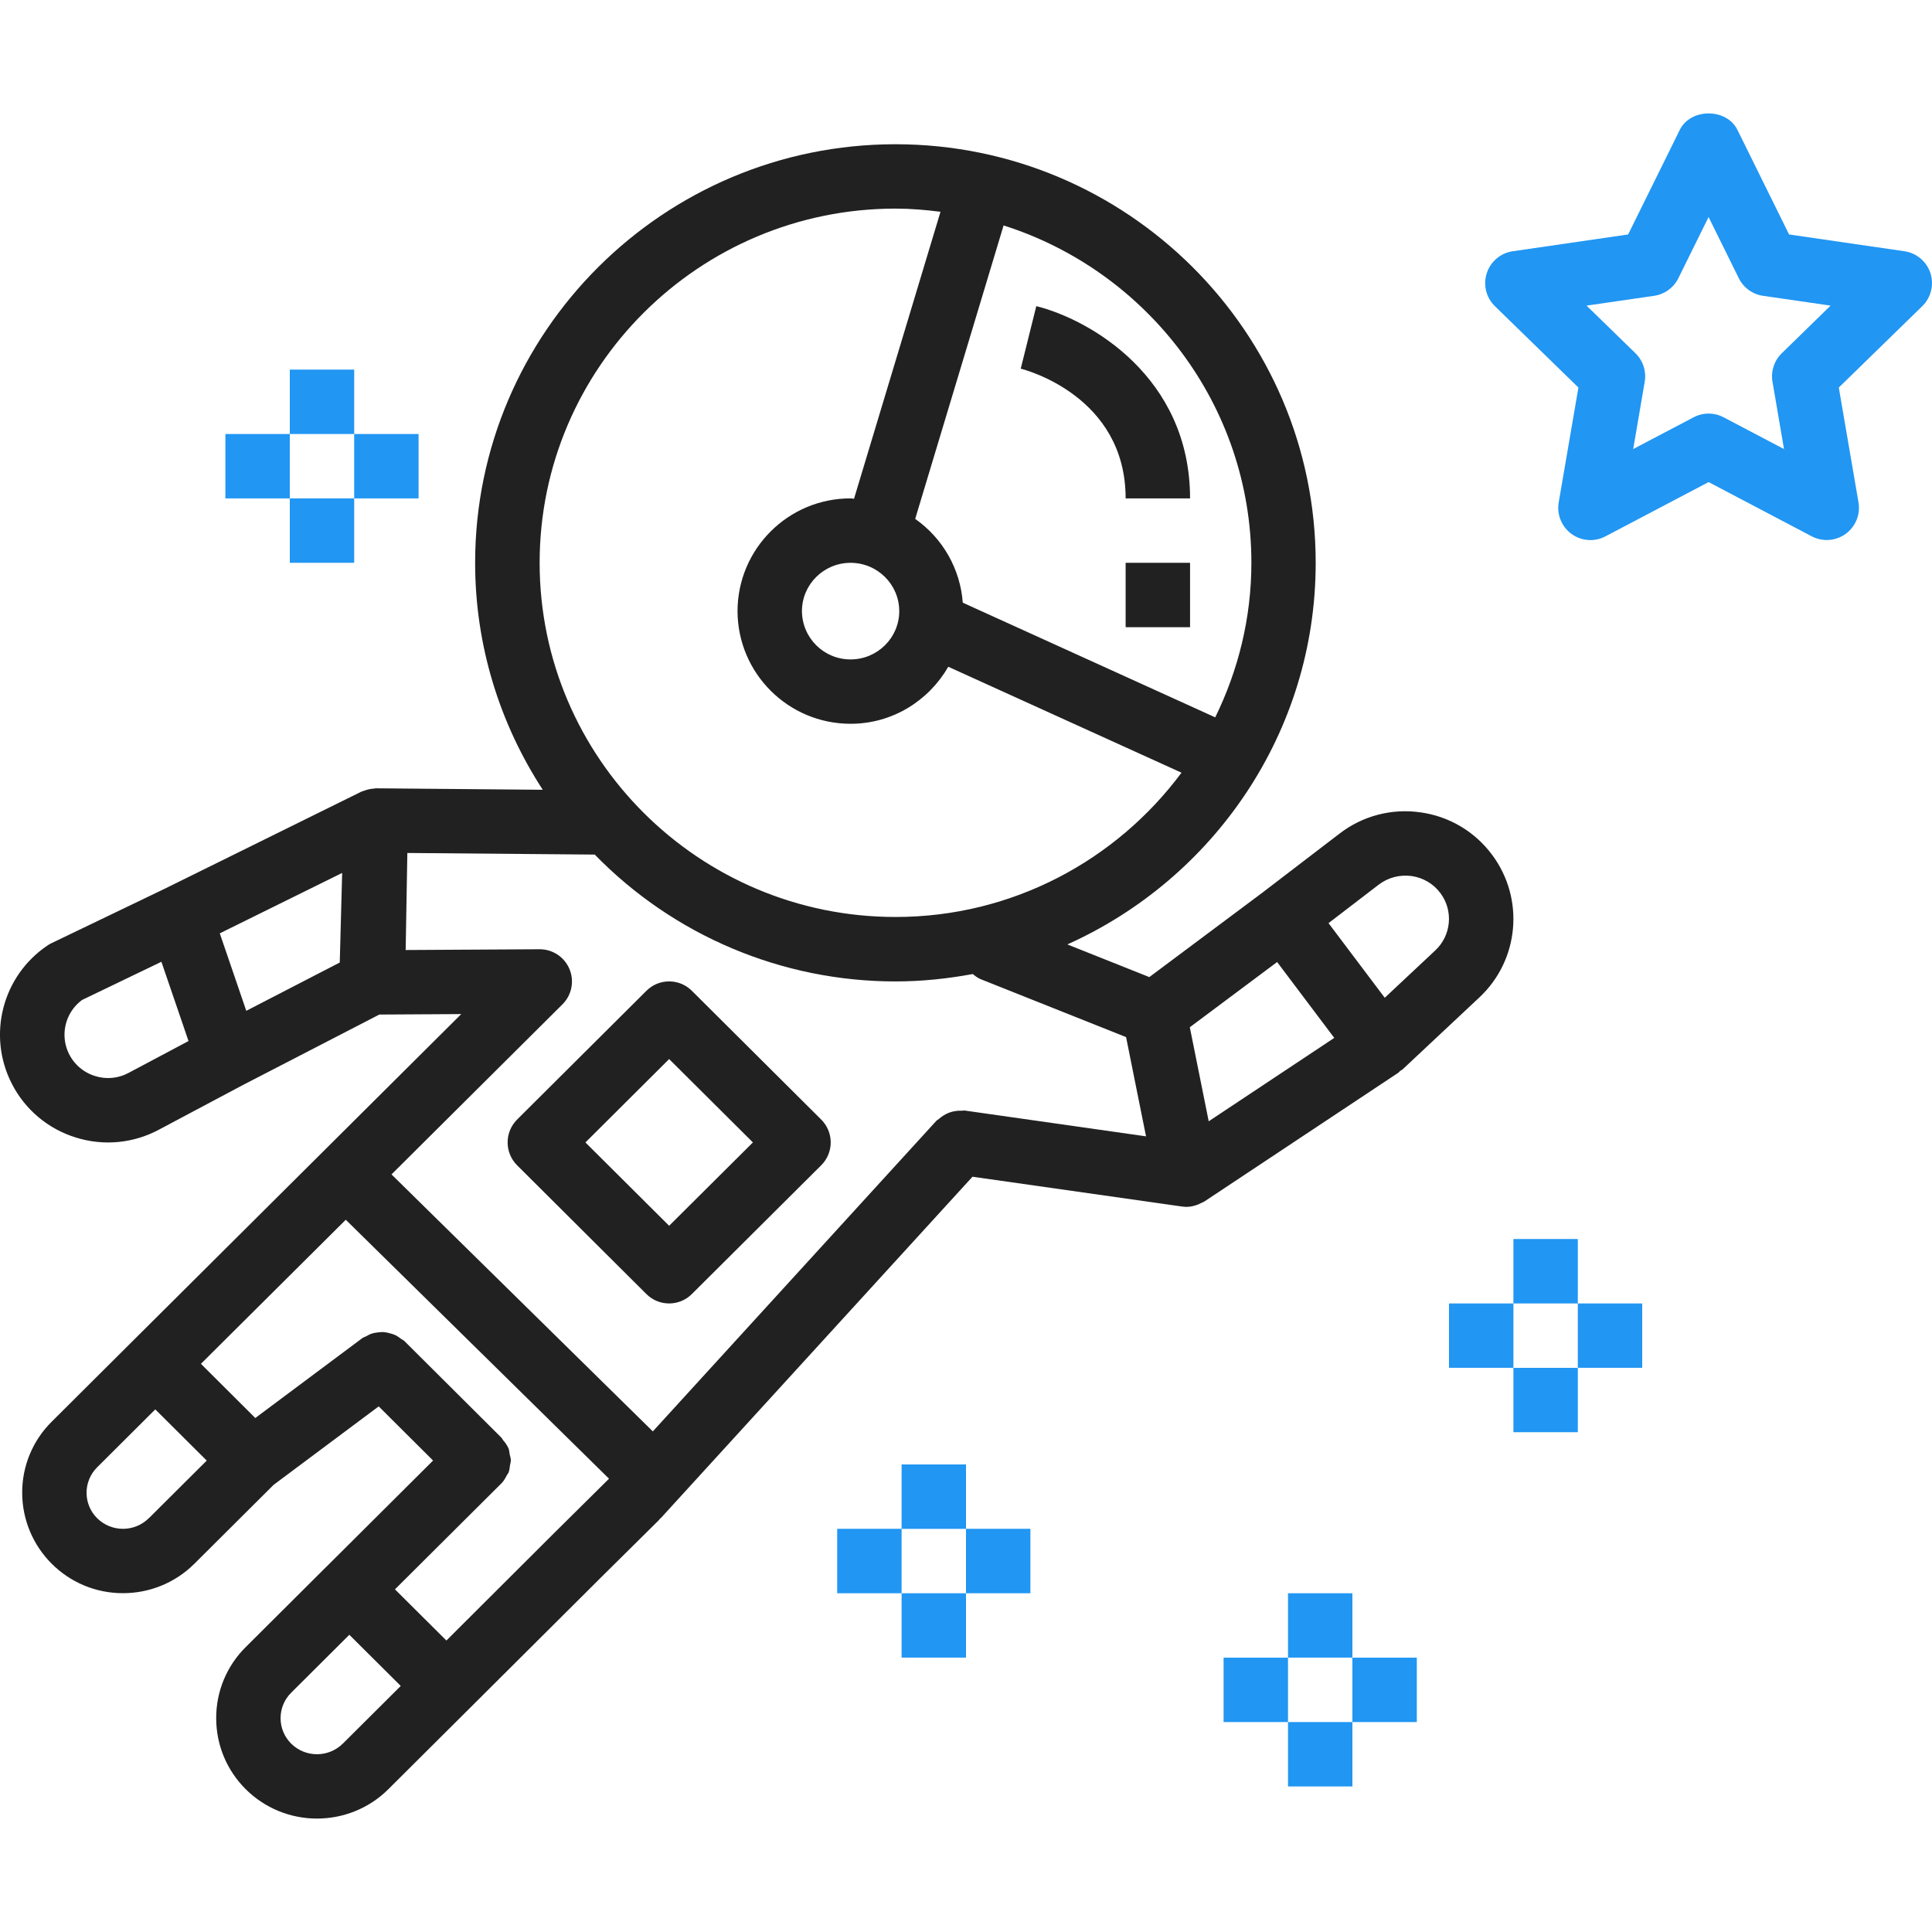
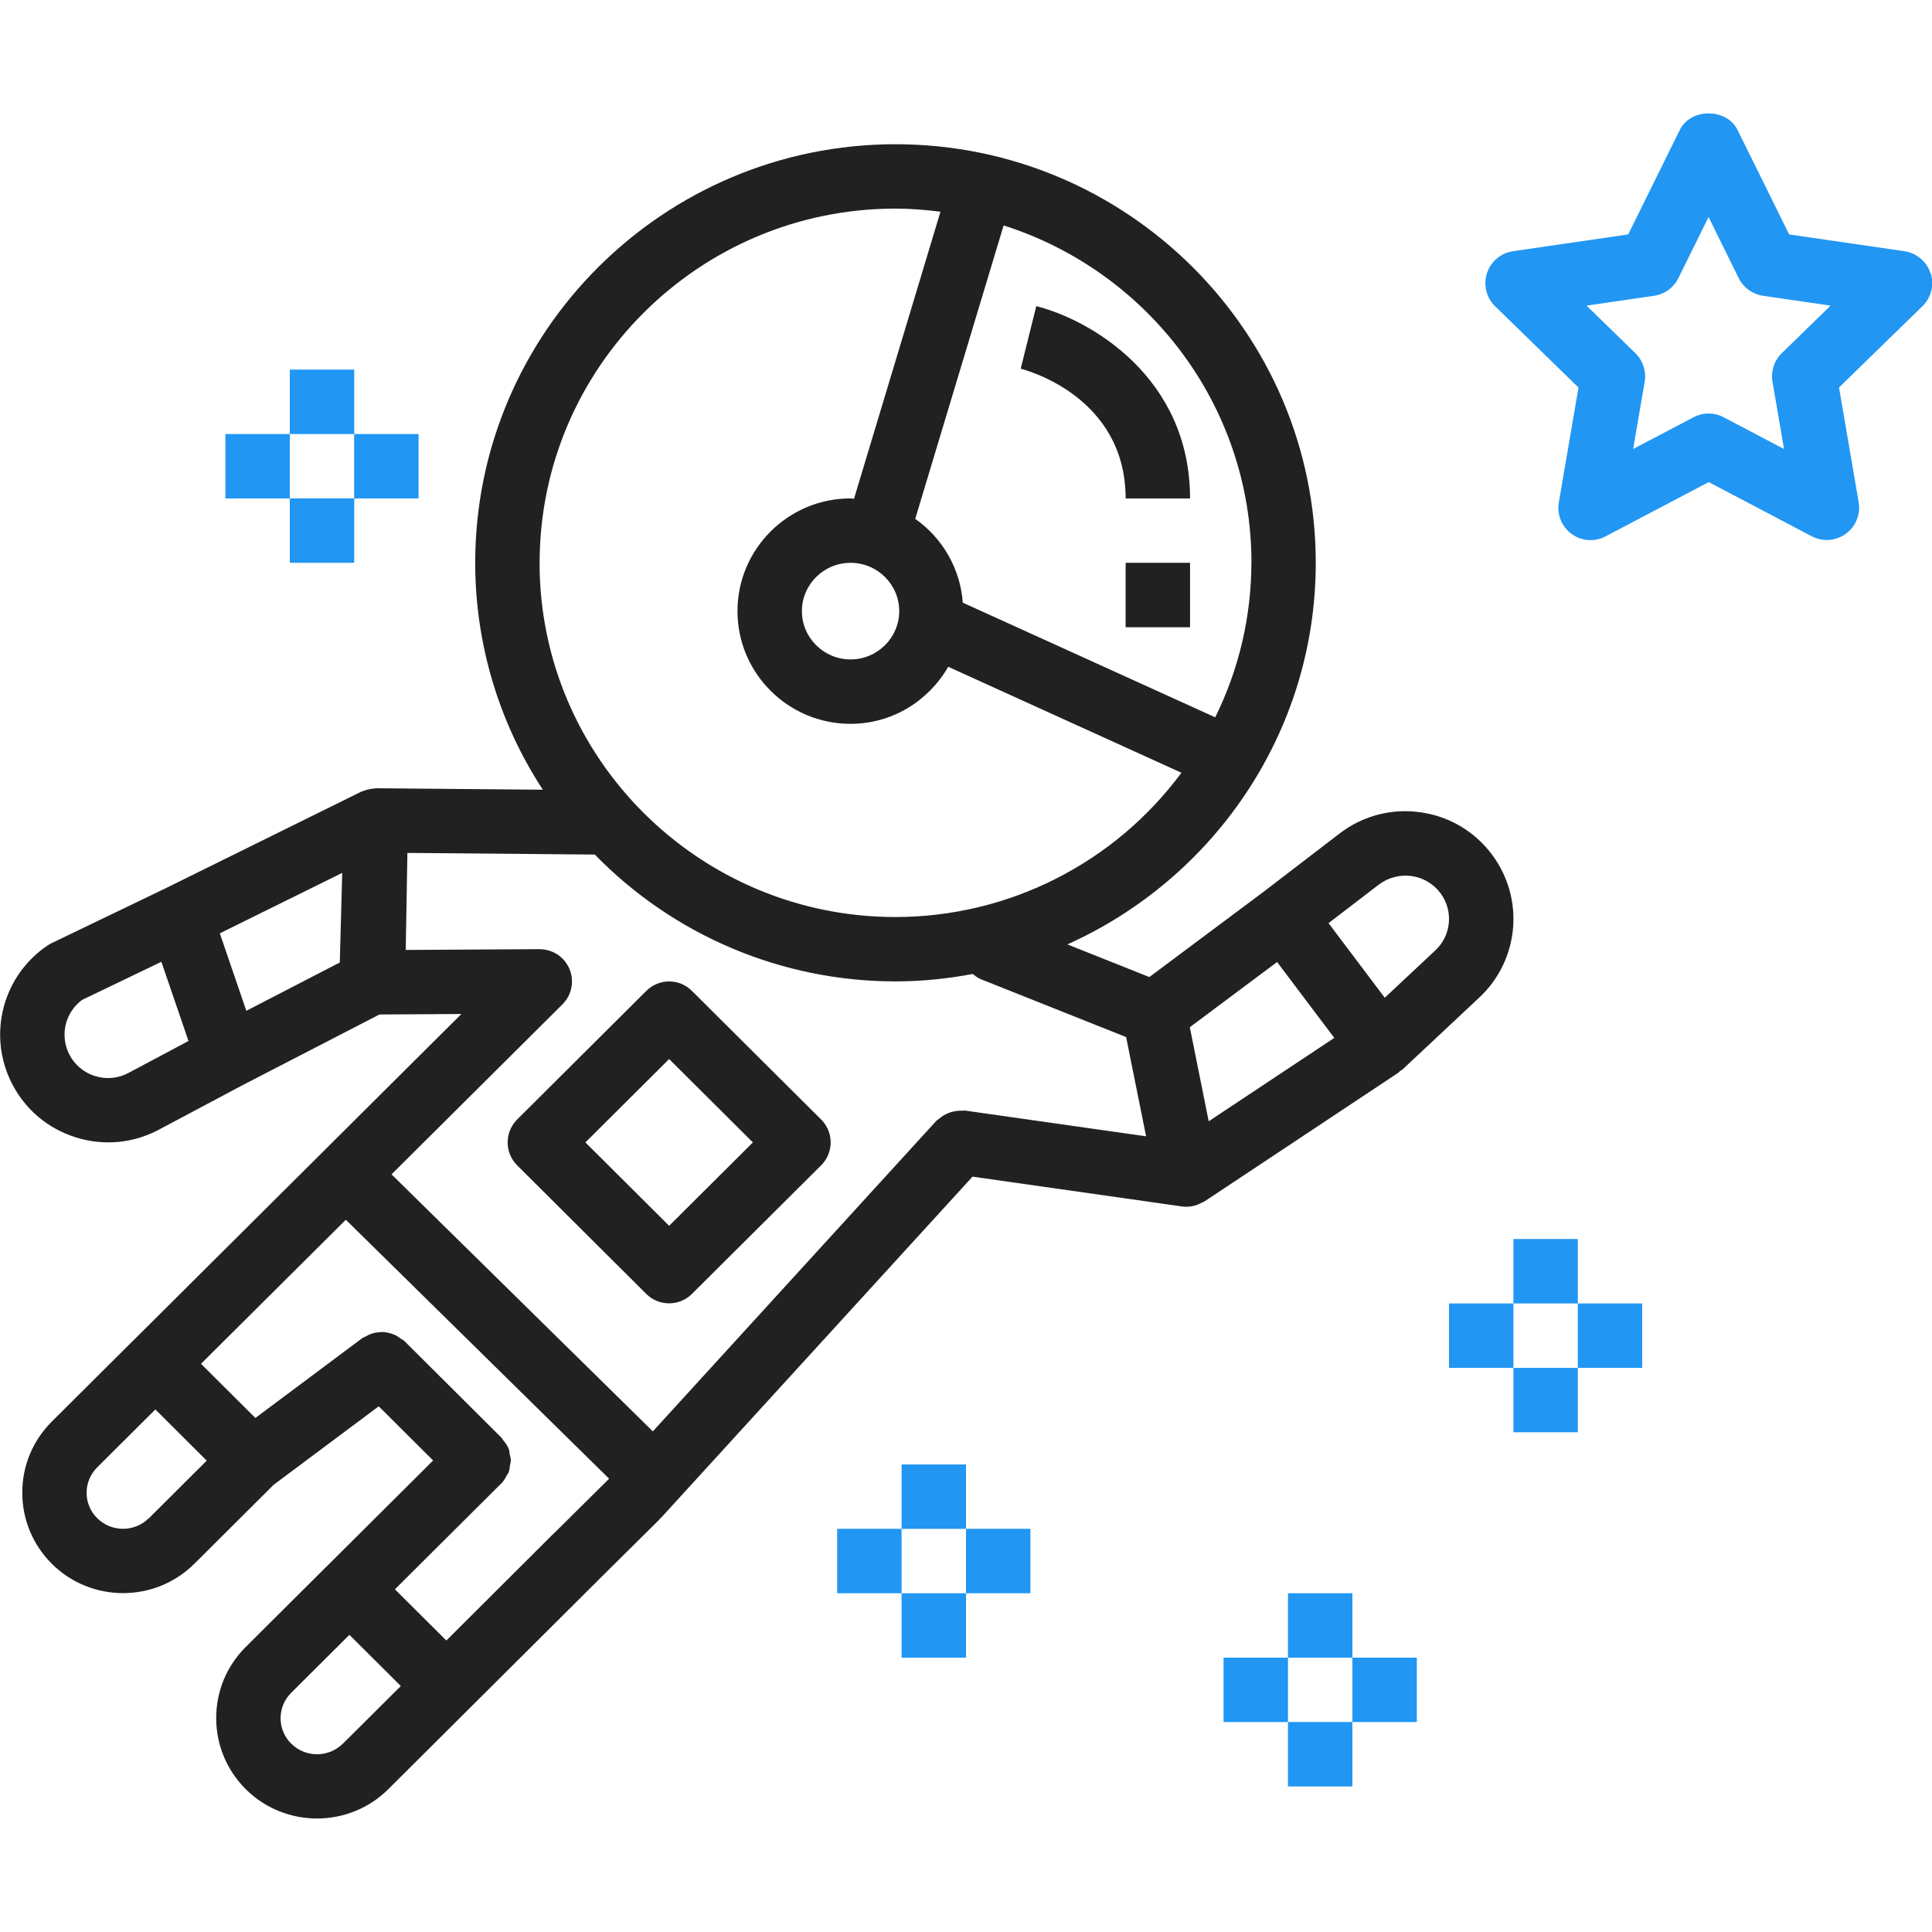
- <svg xmlns="http://www.w3.org/2000/svg" width="70" height="70" fill="none">
-   <path d="M69.943 9.896a1.168 1.168 0 0 0-.941-.793l-4.18-.608-1.87-3.787c-.391-.798-1.7-.798-2.091 0l-1.87 3.787-4.18.608a1.167 1.167 0 0 0-.648 1.99l3.026 2.948-.714 4.162c-.075.438.105.88.463 1.142.363.263.837.296 1.23.088l3.738-1.966 3.738 1.966a1.168 1.168 0 0 0 1.693-1.23l-.714-4.162 3.025-2.949a1.17 1.17 0 0 0 .295-1.196ZM64.556 12.8c-.275.267-.4.655-.335 1.033l.417 2.437-2.188-1.15a1.165 1.165 0 0 0-1.088 0l-2.188 1.15.417-2.437a1.168 1.168 0 0 0-.334-1.033l-1.773-1.727 2.448-.355c.38-.055.708-.294.879-.639l1.094-2.216 1.094 2.216c.17.345.498.584.879.639l2.448.355-1.77 1.727ZM57.167 44.892h-2.333v2.334h2.333v-2.334ZM57.167 49.56h-2.333v2.332h2.333V49.56ZM59.5 47.226h-2.333v2.333H59.5v-2.333ZM54.834 47.226H52.5v2.333h2.334v-2.333ZM49 57.726h-2.333v2.333H49v-2.333ZM49 62.393h-2.333v2.333H49v-2.333ZM51.334 60.06H49v2.333h2.334v-2.334ZM46.667 60.06h-2.334v2.333h2.334v-2.334ZM35 53.06h-2.333v2.333H35v-2.334ZM35 57.726h-2.333v2.333H35v-2.333ZM37.333 55.392H35v2.334h2.333v-2.334ZM32.667 55.392h-2.334v2.334h2.334v-2.334ZM12.833 13.392H10.5v2.333h2.333v-2.333ZM12.833 18.059H10.5v2.333h2.333V18.06ZM15.166 15.725h-2.333v2.334h2.333v-2.334ZM10.5 15.725H8.166v2.334H10.5v-2.334Z" fill="#2196F3" />
-   <path d="M54.063 30.974a3.88 3.88 0 0 0-2.599-1.541 3.886 3.886 0 0 0-2.93.77L45.794 32.3l-.001.002-4.151 3.1-2.97-1.184c5.296-2.376 8.998-7.674 8.998-13.825 0-8.363-6.83-15.167-15.227-15.167s-15.228 6.804-15.228 15.167c0 3.031.907 5.85 2.45 8.222l-6.046-.053h-.01c-.019 0-.034.01-.051.01a1.14 1.14 0 0 0-.34.069c-.028.01-.057.016-.084.029-.014.006-.028.007-.042.014l-7.072 3.491c-.001 0-.003 0-.003.002l-4.141 1.991a.905.905 0 0 0-.138.077A3.895 3.895 0 0 0 .43 39.268a3.884 3.884 0 0 0 2.31 1.944 3.891 3.891 0 0 0 3.016-.281l3.036-1.614 4.952-2.558 2.968-.017L4.808 48.588c0 .002-.002.002-.003.003l-2.928 2.916a3.607 3.607 0 0 0-1.073 2.577 3.647 3.647 0 0 0 3.652 3.64c.936 0 1.869-.355 2.582-1.062l2.875-2.863 3.808-2.843 1.97 1.962-3.853 3.837-.004.002-2.928 2.917a3.607 3.607 0 0 0-1.073 2.576c0 .973.38 1.889 1.073 2.579a3.65 3.65 0 0 0 2.58 1.061c.935 0 1.87-.354 2.582-1.061l2.93-2.917 4.686-4.667.002-.003 2.21-2.188-.01-.008c.015-.014.035-.019.049-.034l11.3-12.377 7.593 1.08c.055.008.11.012.165.012.14 0 .277-.034.41-.084.038-.014.071-.033.108-.051.042-.021.086-.033.126-.06l7.029-4.666c.026-.018.04-.046.064-.065.028-.022.063-.031.089-.056l2.78-2.605a3.892 3.892 0 0 0 .465-5.166ZM4.66 38.872a1.56 1.56 0 0 1-1.221.113 1.565 1.565 0 0 1-.465-2.755l2.874-1.383.692 2.022.29.85-2.17 1.153Zm7.65-3.998-3.387 1.75-.558-1.633-.402-1.174 4.434-2.189-.087 3.246Zm33.03-14.482c0 2.009-.48 3.904-1.31 5.599l-9.147-4.155a4.07 4.07 0 0 0-1.724-3.035l3.203-10.633c5.2 1.655 8.978 6.507 8.978 12.224Zm-25.788 0c0-7.076 5.784-12.834 12.894-12.834.553 0 1.094.047 1.63.115L30.943 18.07c-.042 0-.081-.013-.125-.013a4.094 4.094 0 0 0-4.096 4.084 4.095 4.095 0 0 0 4.096 4.083c1.52 0 2.832-.838 3.54-2.066l8.45 3.838c-2.352 3.165-6.114 5.228-10.362 5.228-7.11 0-12.894-5.757-12.894-12.833Zm13.03 1.75c0 .965-.792 1.75-1.764 1.75a1.759 1.759 0 0 1-1.762-1.75c0-.965.79-1.75 1.762-1.75s1.763.785 1.763 1.75ZM5.391 55.007a1.33 1.33 0 0 1-1.87.002 1.3 1.3 0 0 1 0-1.847l2.105-2.097L7.49 52.92l-2.097 2.088Zm7.03 8.167a1.33 1.33 0 0 1-1.87.002 1.299 1.299 0 0 1 0-1.847l2.106-2.098.88.876.983.978-2.099 2.09Zm7.616-7.588-.003.003-3.86 3.85-.882-.877-.982-.977 3.857-3.84v-.001l.004-.002c.087-.088.142-.193.196-.297.015-.03.044-.056.057-.087.036-.09.042-.187.056-.281.007-.054.03-.104.03-.16 0-.077-.028-.153-.044-.23-.014-.07-.014-.141-.041-.209a1.166 1.166 0 0 0-.2-.301c-.022-.026-.03-.058-.054-.083h-.002s0-.003-.002-.005l-3.515-3.5c-.037-.037-.085-.052-.127-.084a1.122 1.122 0 0 0-.19-.126 1.091 1.091 0 0 0-.204-.07 1.134 1.134 0 0 0-.226-.044 1.142 1.142 0 0 0-.209.01c-.078.01-.151.02-.227.045-.074.023-.139.06-.206.098-.044.024-.093.033-.133.063l-3.88 2.896-1.97-1.963 5.248-5.22 9.538 9.382-2.029 2.01Zm14.917-15.349c-.034-.005-.066.008-.1.006a1.148 1.148 0 0 0-.252.015 1.081 1.081 0 0 0-.404.15c-.065.04-.124.081-.181.134-.028.024-.062.036-.088.064L23.653 51.862l-9.468-9.311 6.197-6.165a1.168 1.168 0 0 0-.83-1.993l-4.854.028.061-3.516 6.79.058a15.2 15.2 0 0 0 10.897 4.596c.957 0 1.89-.1 2.799-.268.087.07.174.14.283.185l5.272 2.1.333 1.659.39 1.937-6.569-.935Zm8.84.39-.685-3.408 3.164-2.363.828 1.1 1.242 1.649-4.55 3.022Zm8.21-6.193-1.832 1.717-2.037-2.704 1.818-1.394c.34-.261.768-.368 1.188-.313.422.06.796.28 1.05.622a1.562 1.562 0 0 1-.187 2.072Z" fill="#212121" />
-   <path d="m29.755 40.565-4.688-4.667a1.166 1.166 0 0 0-1.646 0l-4.687 4.667a1.172 1.172 0 0 0 0 1.654l4.686 4.667a1.166 1.166 0 0 0 1.647 0l4.688-4.667a1.167 1.167 0 0 0 0-1.654Zm-5.51 3.848-3.034-3.02 3.033-3.021 3.035 3.02-3.035 3.02ZM37.547 11.092l-.564 2.266c.156.039 3.801.988 3.801 4.7h2.334c0-4.412-3.644-6.486-5.571-6.966ZM43.118 20.392h-2.334v2.333h2.334v-2.333Z" fill="#212121" />
+ <svg xmlns="http://www.w3.org/2000/svg" width="32" height="32">
+   <path fill="#2196f3" d="M31.974 4.524a.534.534 0 0 0-.43-.363l-1.91-.278-.855-1.731c-.179-.365-.777-.365-.956 0l-.855 1.731-1.91.278a.535.535 0 0 0-.296.91l1.383 1.348-.326 1.903c-.034.2.048.402.212.522a.53.53 0 0 0 .562.04l1.709-.899 1.709.899a.536.536 0 0 0 .775-.563l-.326-1.903 1.383-1.348a.536.536 0 0 0 .135-.547zm-2.463 1.327a.534.534 0 0 0-.153.472l.191 1.114-1-.526a.533.533 0 0 0-.498 0l-1.001.526.191-1.114a.534.534 0 0 0-.153-.472l-.81-.789 1.119-.163a.532.532 0 0 0 .402-.292l.5-1.013.5 1.013a.535.535 0 0 0 .402.292l1.119.163-.809.789zM26.134 20.522h-1.067v1.067h1.067v-1.067zM26.134 22.656h-1.067v1.067h1.067v-1.067zM27.2 21.589h-1.067v1.067H27.2v-1.067zM25.067 21.589H24v1.067h1.067v-1.067zM22.4 26.389h-1.067v1.067H22.4v-1.067zM22.4 28.522h-1.067v1.067H22.4v-1.067zM23.467 27.456H22.4v1.067h1.067v-1.067zM21.333 27.456h-1.067v1.067h1.067v-1.067zM16 24.256h-1.067v1.067H16v-1.067zM16 26.389h-1.067v1.067H16v-1.067zM17.067 25.322H16v1.067h1.067v-1.067zM14.933 25.322h-1.067v1.067h1.067v-1.067zM5.867 6.122H4.8v1.067h1.067V6.122zM5.867 8.255H4.8v1.067h1.067V8.255z" />
+   <path fill="#2196f3" d="M6.933 7.189H5.866v1.067h1.067V7.189zM4.8 7.189H3.733v1.067H4.8V7.189z" />
+   <path fill="#212121" d="M24.715 14.159a1.775 1.775 0 0 0-1.188-.705 1.778 1.778 0 0 0-1.34.352l-1.252.96-1.898 1.417-1.358-.541c2.421-1.086 4.114-3.508 4.114-6.32 0-3.823-3.123-6.933-6.961-6.933s-6.961 3.11-6.961 6.933a6.86 6.86 0 0 0 1.12 3.758l-2.764-.024h-.005c-.009 0-.015.004-.023.005a.515.515 0 0 0-.155.031l-.038.013c-.006.003-.013.003-.019.006l-3.233 1.596-.001.001-1.893.911a.397.397 0 0 0-.063.035 1.779 1.779 0 0 0-.598 2.295c.22.429.595.745 1.056.889a1.776 1.776 0 0 0 1.378-.128l1.388-.738 2.264-1.169 1.357-.008L2.2 22.211l-.002.001-1.339 1.333c-.316.315-.49.732-.49 1.178s.174.863.49 1.179c.325.323.752.485 1.179.485s.854-.162 1.18-.485l1.314-1.309 1.741-1.3.901.897-1.762 1.754-.002.001-1.339 1.333c-.316.315-.49.732-.49 1.178s.174.863.49 1.179c.325.323.753.485 1.18.485s.855-.162 1.18-.485l3.482-3.467.001-.002 1.01-1-.004-.004c.006-.006.015-.009.022-.015l5.166-5.658 3.471.494a.52.52 0 0 0 .262-.033c.018-.006.033-.015.05-.023.019-.01.039-.015.058-.027l3.213-2.133c.012-.008.018-.021.029-.029.013-.01.029-.014.041-.026l1.271-1.191c.662-.62.753-1.635.212-2.362zM2.13 17.77a.714.714 0 0 1-.558.052.717.717 0 0 1-.213-1.26l1.314-.632.449 1.312-.992.528zm3.498-1.828-1.548.8-.439-1.283 2.027-1.001-.04 1.484zm15.099-6.62a5.79 5.79 0 0 1-.599 2.559l-4.181-1.899a1.863 1.863 0 0 0-.788-1.388l1.464-4.86c2.378.756 4.105 2.974 4.105 5.588zm-11.789 0c0-3.235 2.644-5.867 5.894-5.867.253 0 .5.021.745.052l-1.432 4.754c-.019-.001-.037-.006-.057-.006-1.033 0-1.873.837-1.873 1.867s.84 1.867 1.873 1.867c.694 0 1.294-.383 1.618-.945l3.862 1.755a5.894 5.894 0 0 1-4.737 2.39c-3.25 0-5.894-2.632-5.894-5.867zm5.956.8c0 .441-.362.8-.806.8s-.806-.359-.806-.8c0-.441.362-.8.806-.8s.806.359.806.8zM2.465 25.146a.608.608 0 0 1-.854.001.592.592 0 0 1 0-.844l.962-.958.851.848-.959.955zm3.214 3.734a.608.608 0 0 1-.855.001.592.592 0 0 1 0-.844l.963-.959.852.848-.96.955zm3.481-3.469-.002.001-1.765 1.76-.852-.848 1.763-1.755.002-.001c.04-.04.065-.088.09-.135.007-.014.02-.026.026-.04.017-.041.019-.085.026-.129.003-.025.014-.047.014-.073 0-.036-.013-.07-.02-.106-.006-.032-.006-.065-.019-.095a.55.55 0 0 0-.091-.138c-.01-.012-.014-.027-.025-.038h-.001l-.001-.002-1.607-1.6c-.017-.017-.039-.024-.058-.038a.507.507 0 0 0-.087-.058.515.515 0 0 0-.093-.033.507.507 0 0 0-.103-.02.5.5 0 0 0-.095.005.53.53 0 0 0-.104.02.477.477 0 0 0-.094.045c-.02.011-.042.015-.061.029L4.23 23.486l-.901-.897 2.399-2.386 4.361 4.289-.928.919zm6.819-7.017c-.015-.002-.03.004-.045.003a.556.556 0 0 0-.3.075.492.492 0 0 0-.083.061c-.013.011-.028.017-.04.029l-4.698 5.146-4.328-4.257 2.833-2.818a.534.534 0 0 0-.379-.911v-.001l-2.219.013.028-1.607 3.104.027a6.947 6.947 0 0 0 4.981 2.101c.437 0 .864-.045 1.279-.123.04.032.079.065.13.085l2.41.96.331 1.644-3.003-.427zm4.041.178-.313-1.558 1.446-1.08.947 1.257-2.08 1.381zm3.754-2.831-.838.785-.931-1.236.831-.637a.735.735 0 0 1 .543-.143.718.718 0 0 1 .48.284.713.713 0 0 1-.085.947z" />
+   <path fill="#212121" d="m13.602 18.544-2.143-2.133a.534.534 0 0 0-.753 0l-2.142 2.133a.537.537 0 0 0 0 .756l2.142 2.133a.536.536 0 0 0 .753 0l2.143-2.133a.535.535 0 0 0 0-.756zm-2.519 1.759-1.387-1.381 1.387-1.381 1.387 1.381-1.387 1.381zM17.164 5.071l-.258 1.036c.071.018 1.738.452 1.738 2.149h1.067c0-2.017-1.666-2.965-2.547-3.185zM19.711 9.322h-1.067v1.067h1.067V9.322z" />
</svg>
